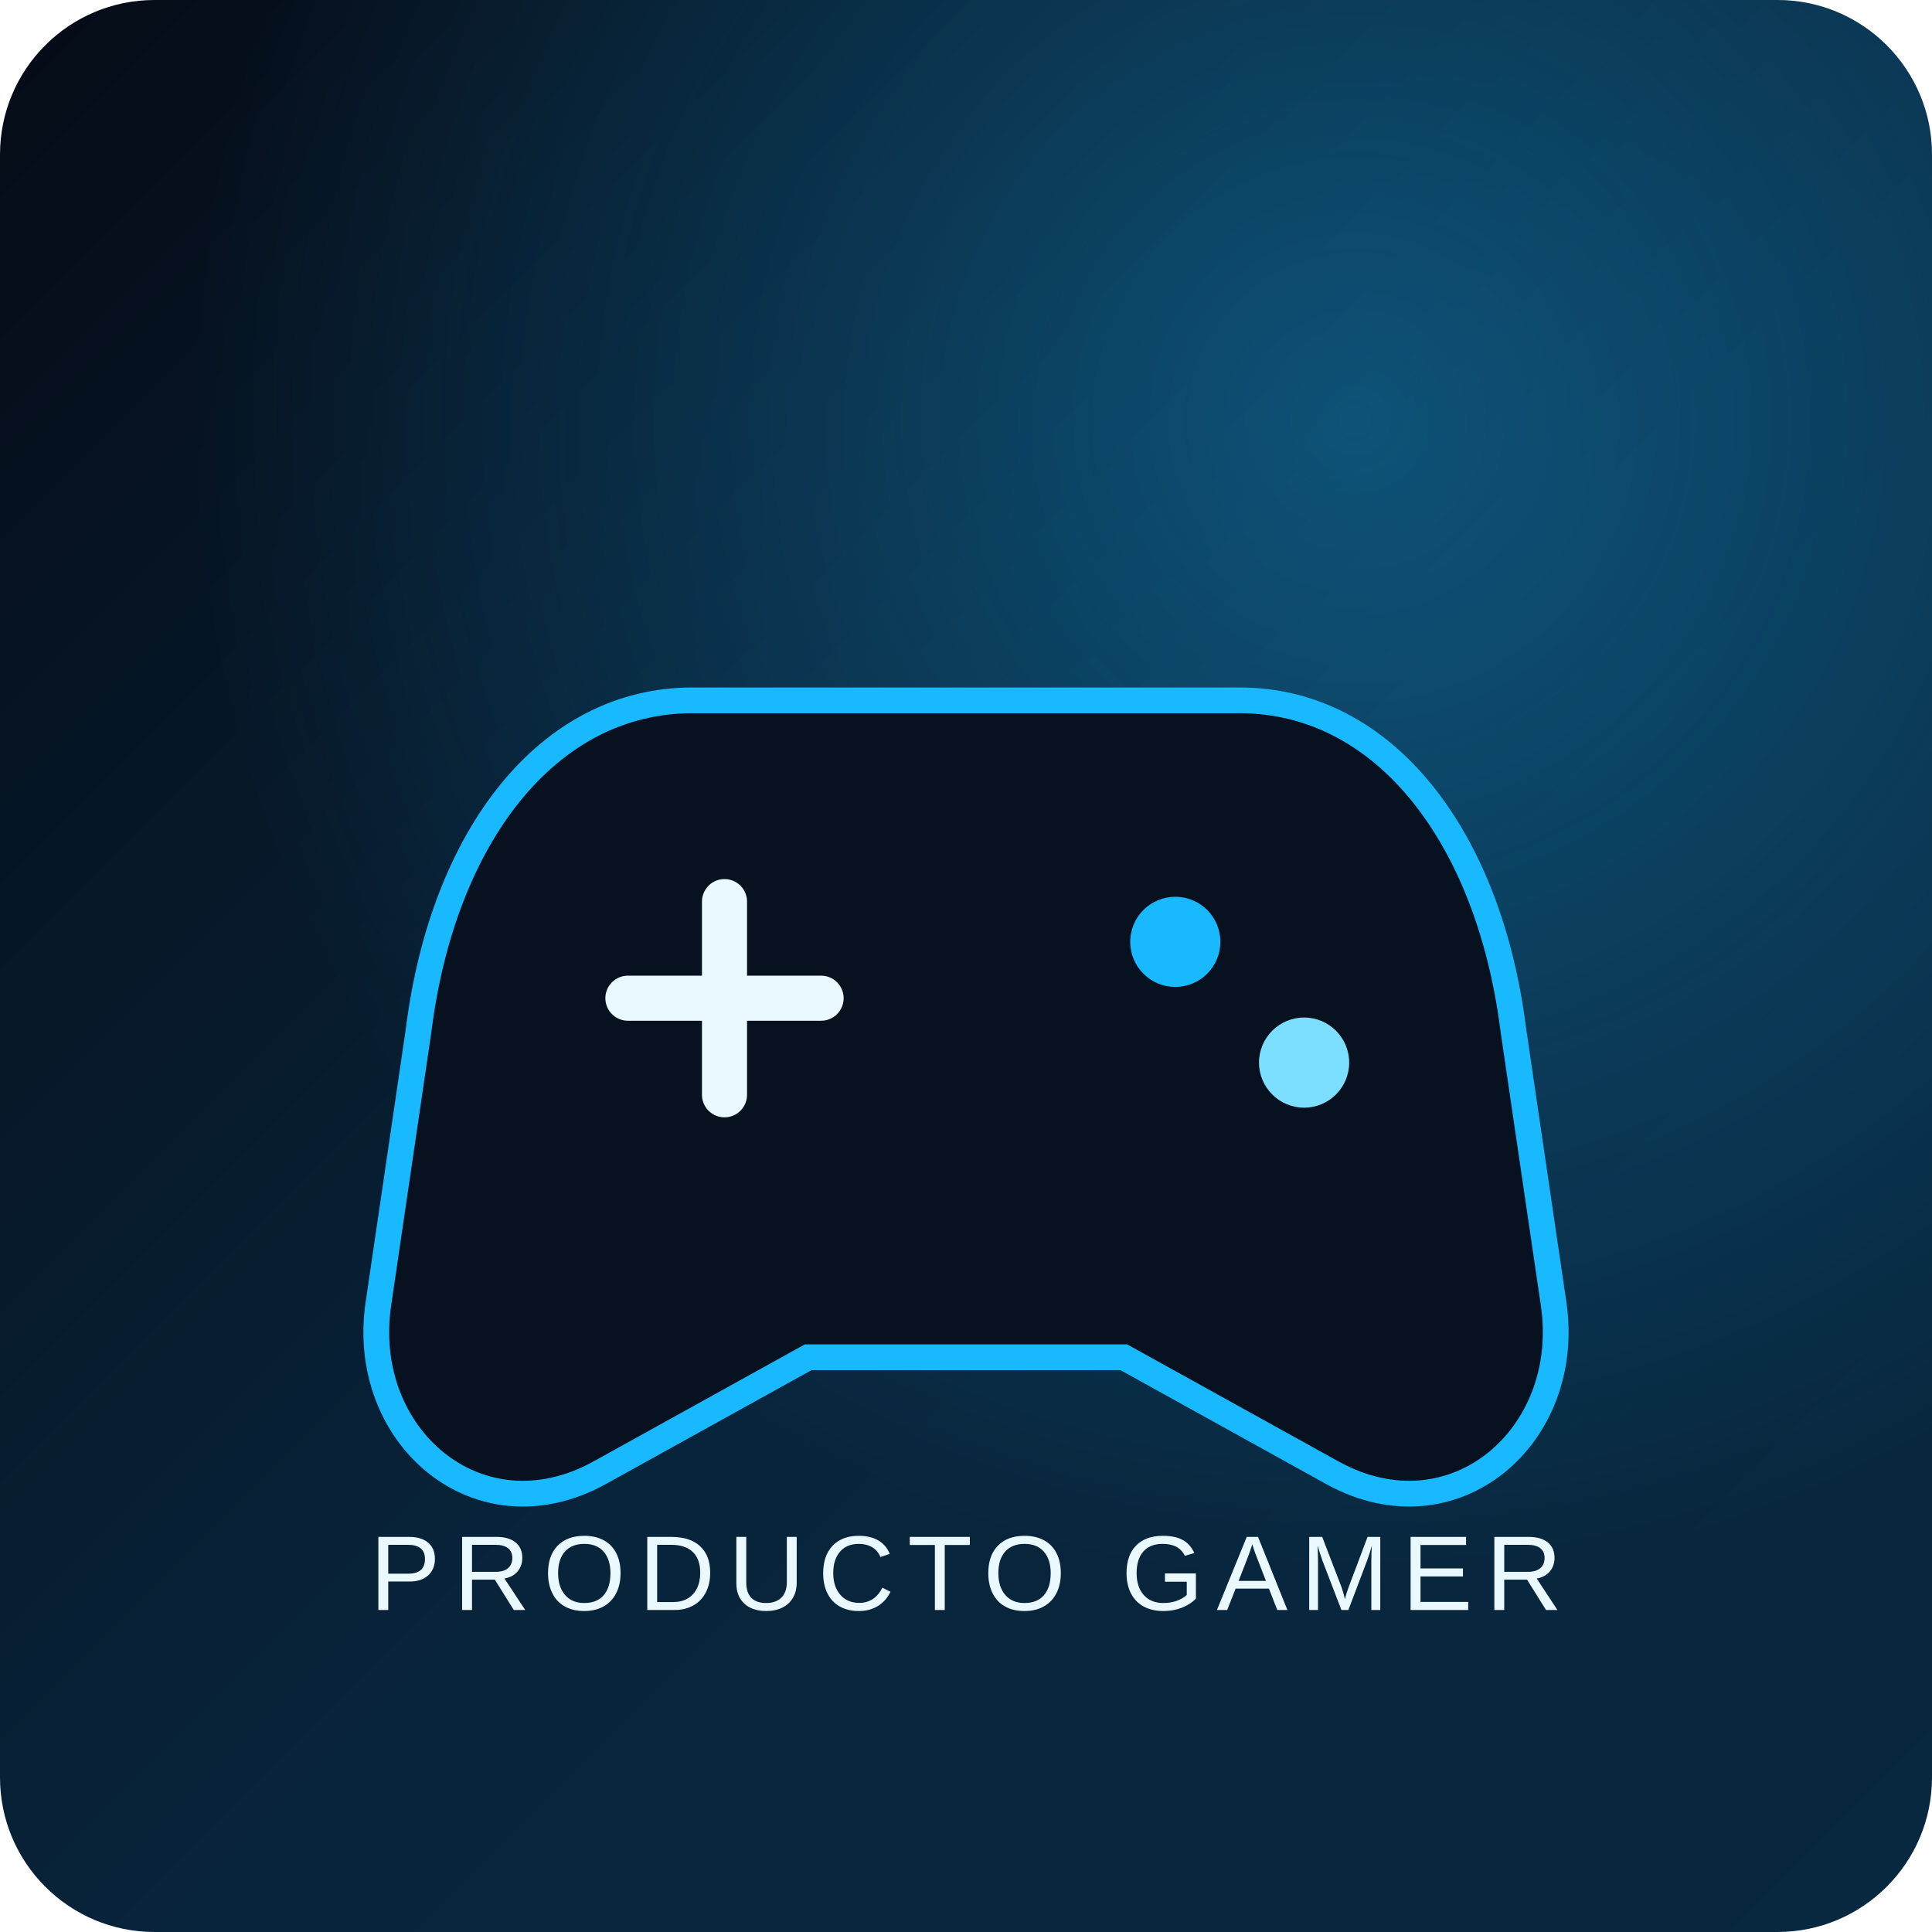
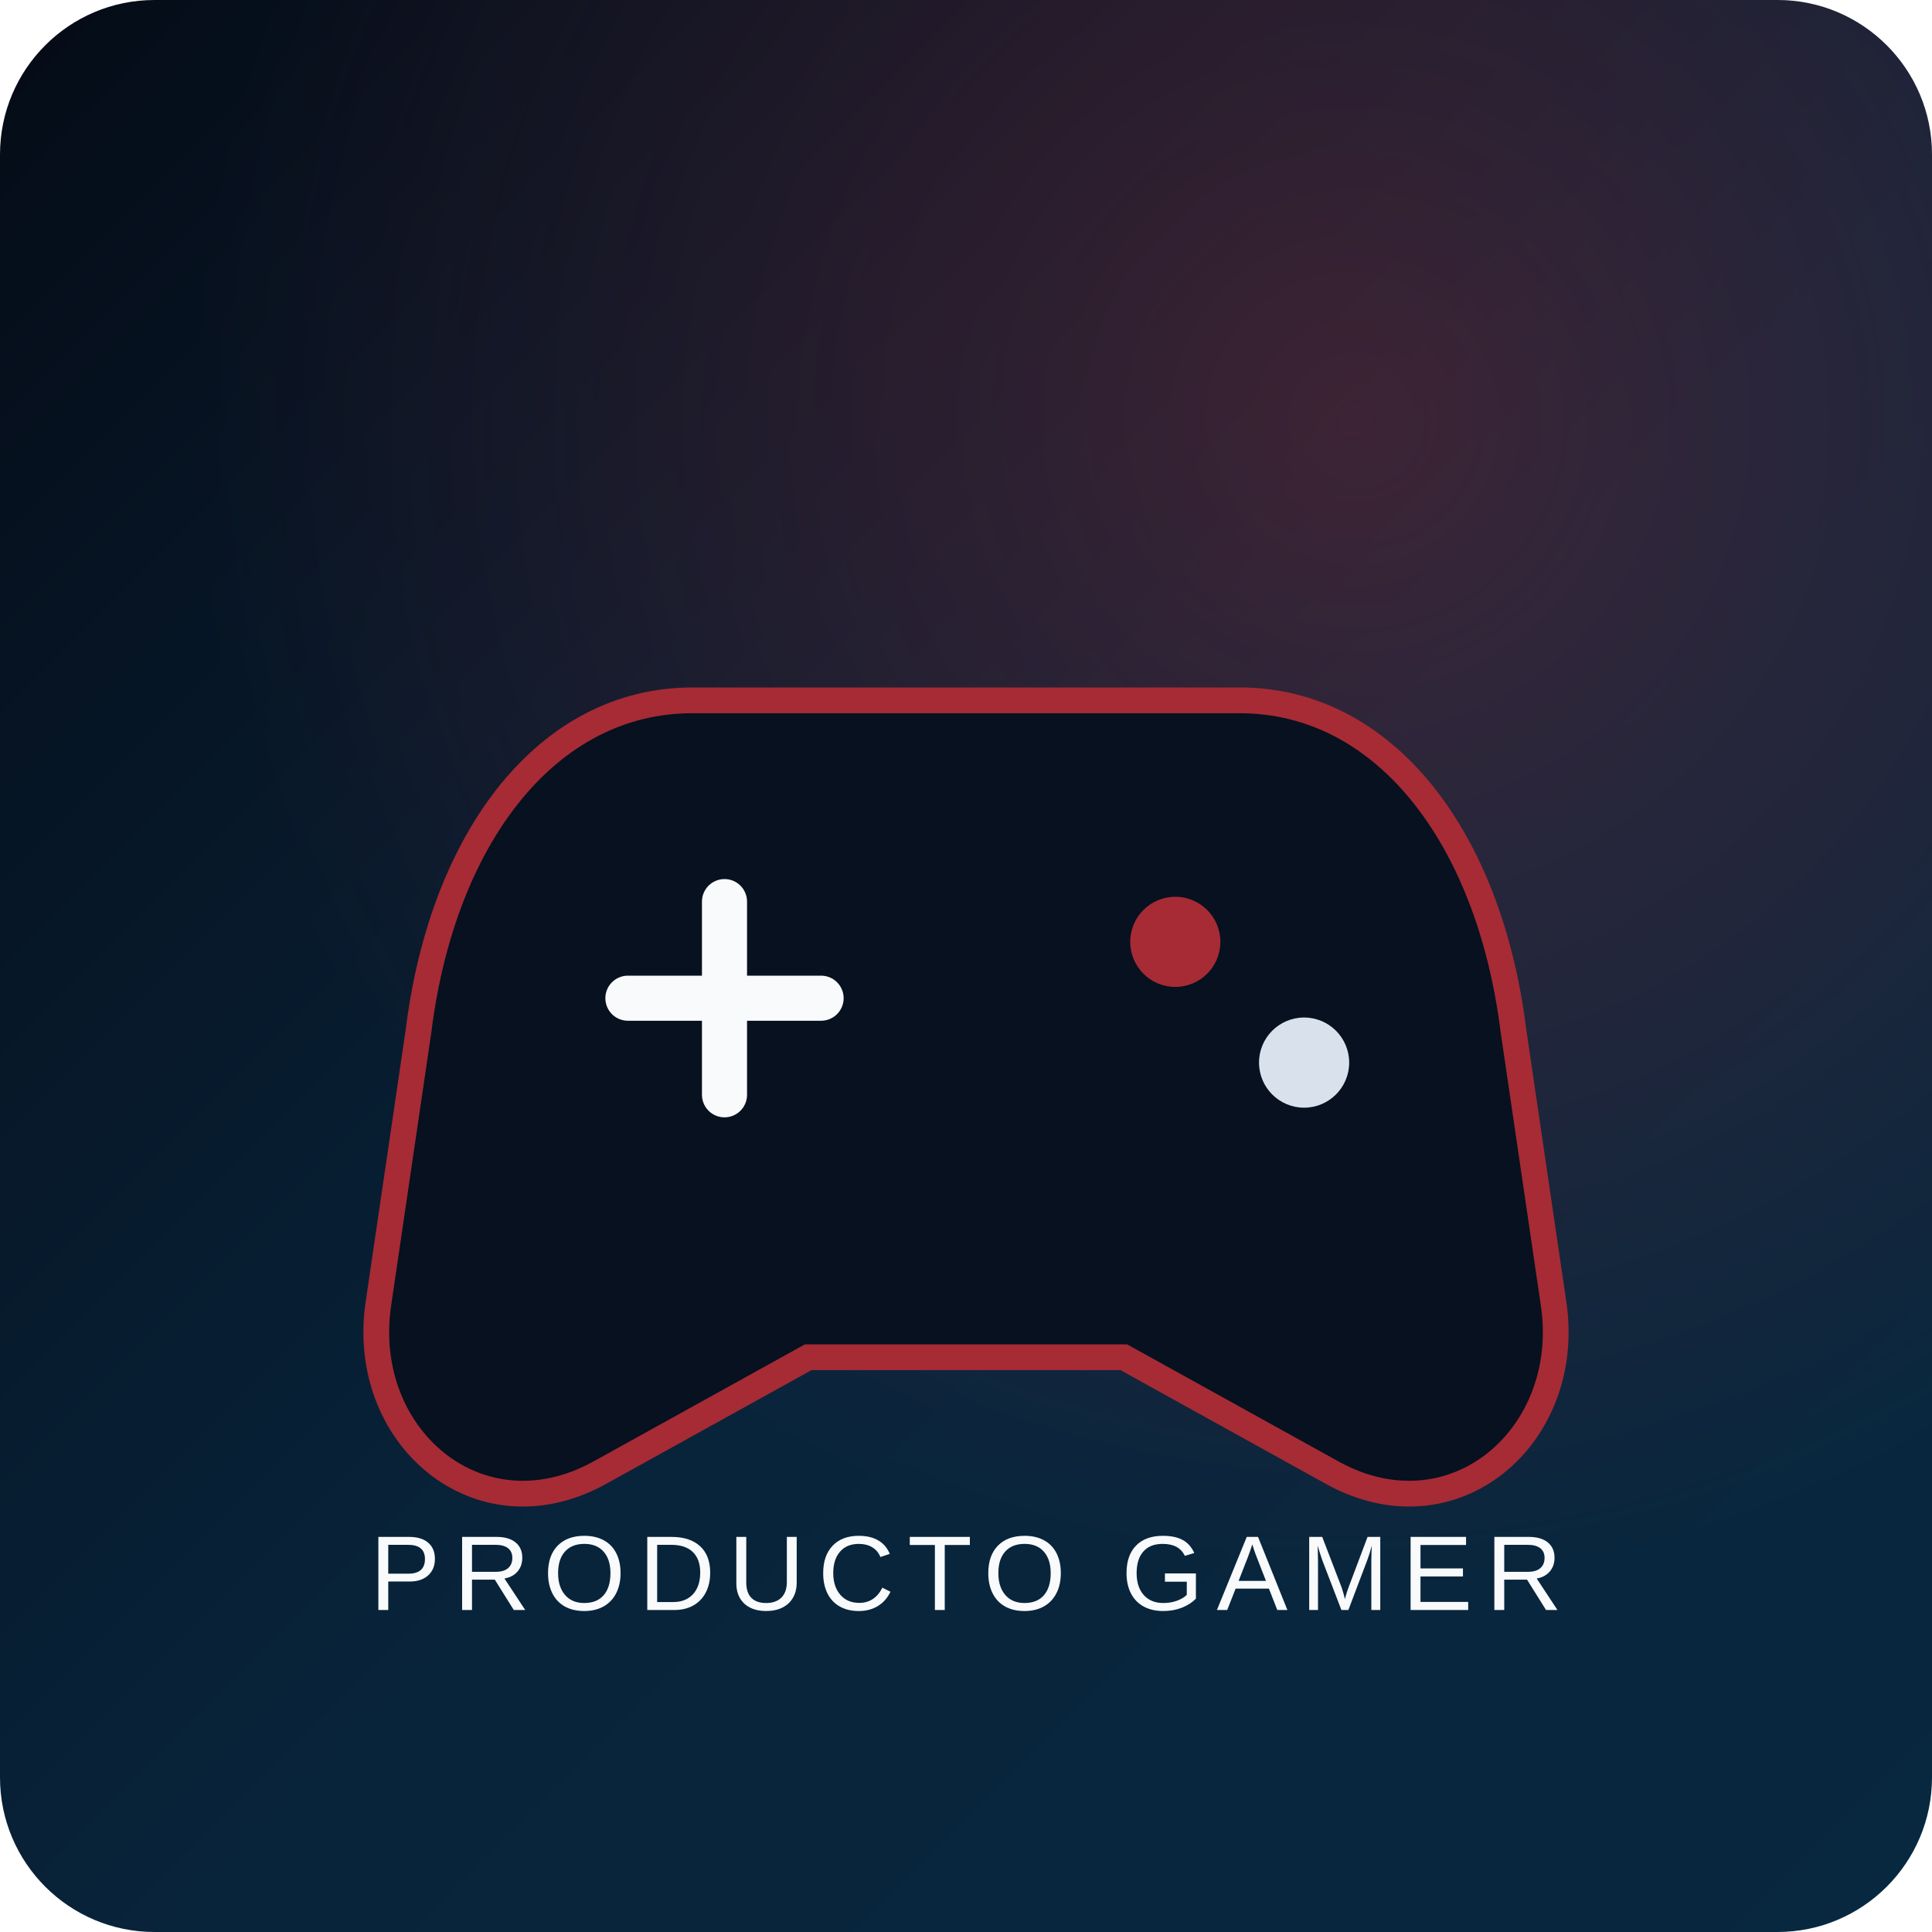
<svg xmlns="http://www.w3.org/2000/svg" viewBox="0 0 1200 1200">
  <defs>
    <linearGradient id="a" x1="0" x2="1" y1="0" y2="1">
      <stop stop-color="#050b16" />
      <stop offset=".55" stop-color="#08243b" />
      <stop offset="1" stop-color="#08283f" />
    </linearGradient>
    <radialGradient id="b" cx="70%" cy="22%" r="60%">
-       <stop stop-color="#1bb8ff55" />
-       <stop offset="1" stop-color="#1bb8ff00" />
+       <stop stop-color="#a62b3555" />
+       <stop offset="1" stop-color="#a62b3500" />
    </radialGradient>
  </defs>
  <rect width="1200" height="1200" rx="96" fill="url(#a)" />
  <rect width="1200" height="1200" rx="96" fill="url(#b)" />
-   <path d="M260 640c15-120 80-205 170-205h340c90 0 155 85 170 205l25 170c12 82-62 146-137 105l-130-72H502l-130 72c-75 41-149-23-137-105l25-170Z" fill="#07111f" stroke="#18b9ff" stroke-width="16" />
-   <path d="M390 620h120M450 560v120" stroke="#eaf8ff" stroke-width="28" stroke-linecap="round" />
-   <circle cx="730" cy="585" r="28" fill="#18b9ff" />
-   <circle cx="810" cy="660" r="28" fill="#7ddfff" />
-   <text x="600" y="1000" text-anchor="middle" font-family="Arial Black, Arial" font-size="66" fill="#eaf8ff" letter-spacing="8">PRODUCTO GAMER</text>
+   <path d="M260 640c15-120 80-205 170-205h340c90 0 155 85 170 205l25 170c12 82-62 146-137 105l-130-72H502l-130 72c-75 41-149-23-137-105l25-170Z" fill="#07111f" stroke="#a62b35" stroke-width="16" />
+   <path d="M390 620h120M450 560v120" stroke="#f8fafc" stroke-width="28" stroke-linecap="round" />
+   <circle cx="730" cy="585" r="28" fill="#a62b35" />
+   <circle cx="810" cy="660" r="28" fill="#d9e2ec" />
+   <text x="600" y="1000" text-anchor="middle" font-family="Arial Black, Arial" font-size="66" fill="#f8fafc" letter-spacing="8">PRODUCTO GAMER</text>
</svg>
